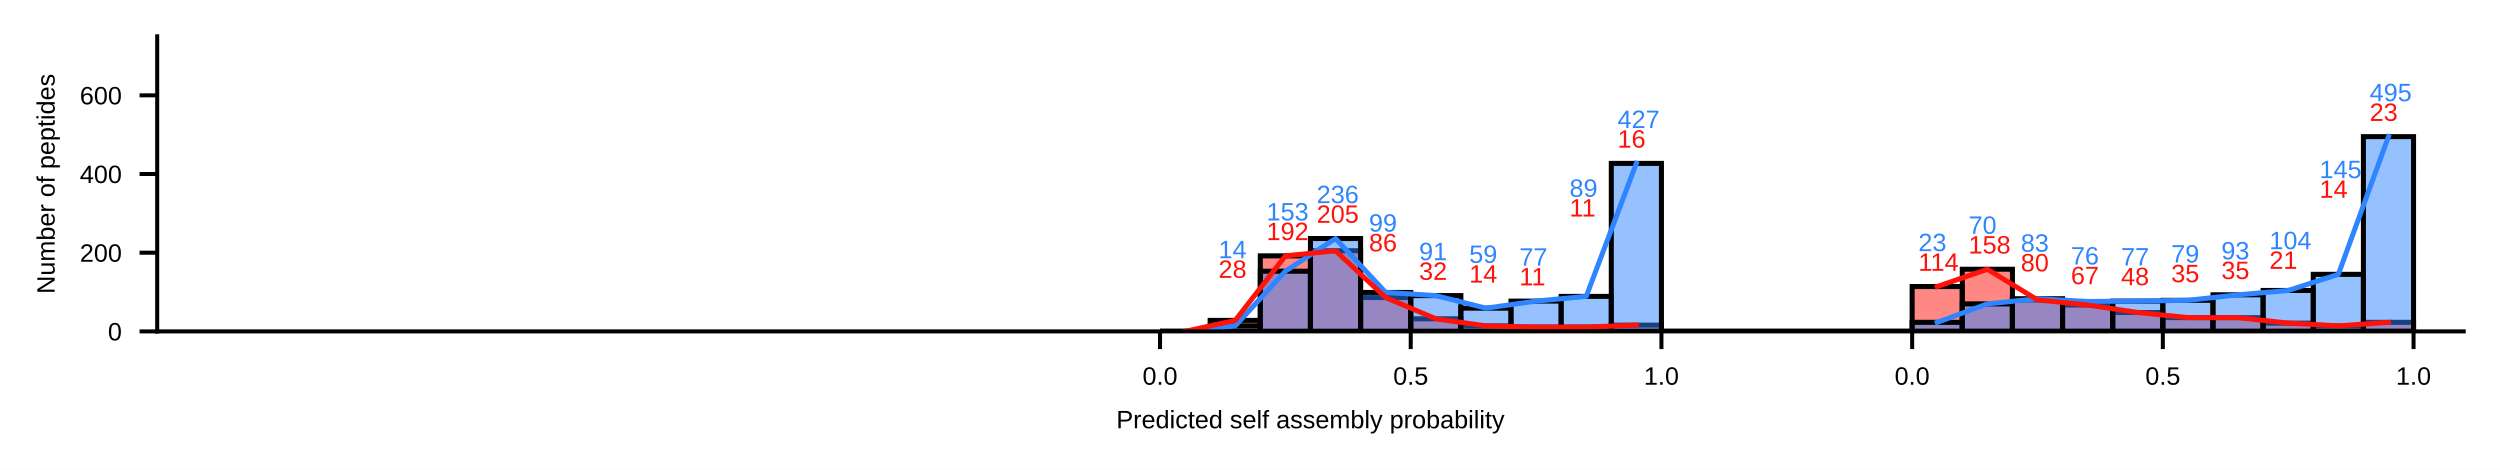
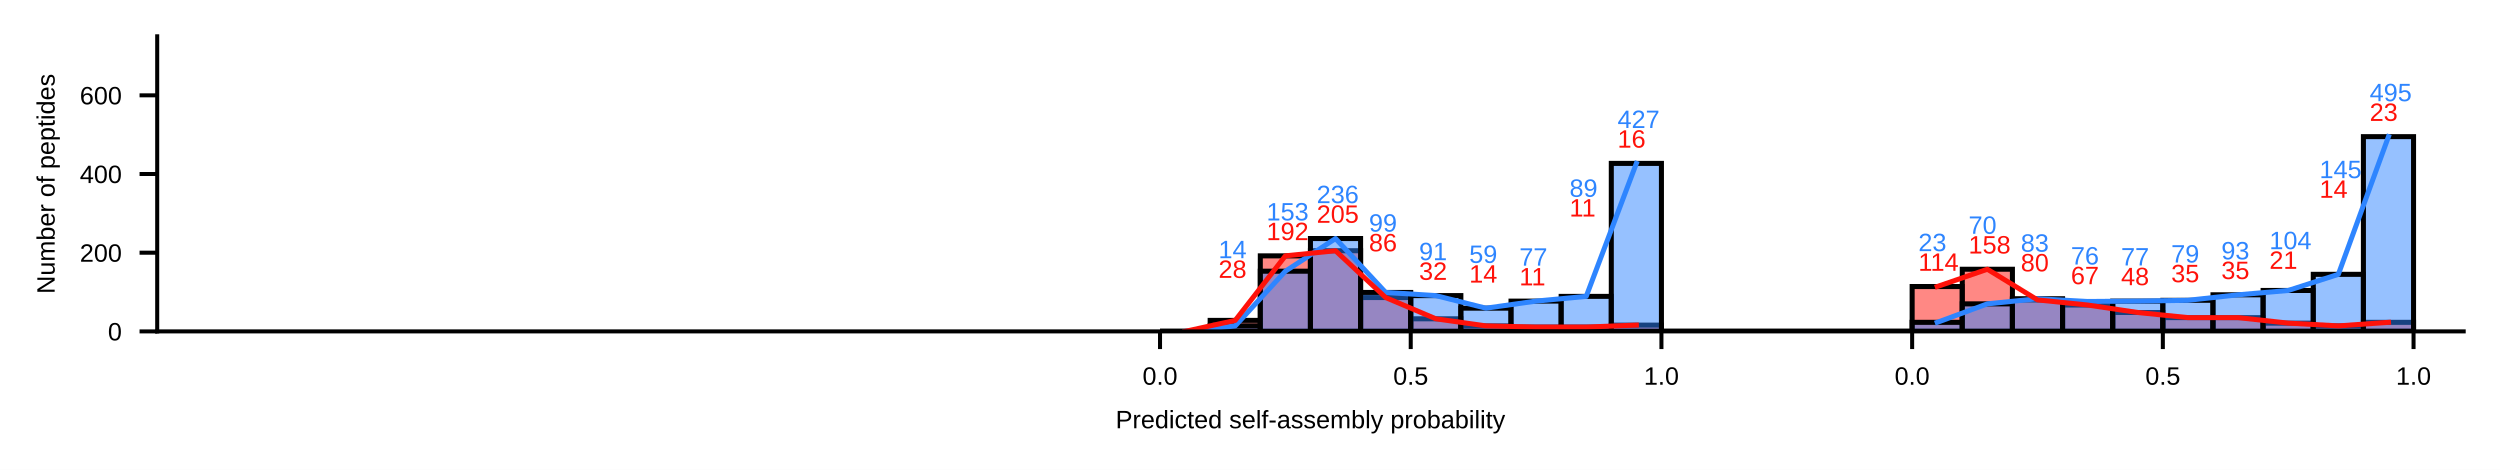
<svg xmlns="http://www.w3.org/2000/svg" xmlns:xlink="http://www.w3.org/1999/xlink" width="495.789pt" height="93.185pt" viewBox="0 0 495.789 93.185" version="1.1">
  <defs>
    <style type="text/css">*{stroke-linejoin: round; stroke-linecap: butt}</style>
  </defs>
  <g id="figure_1">
    <g id="patch_1">
      <path d="M 0 93.185  L 495.789 93.185  L 495.789 0  L 0 0  z " style="fill: #ffffff" />
    </g>
    <g id="axes_1">
      <g id="patch_2">
        <path d="M 31.175 65.72  L 488.589 65.72  L 488.589 7.2  L 31.175 7.2  z " style="fill: #ffffff" />
      </g>
      <g id="patch_3">
-         <path d="M 230.051 65.72  L 239.994 65.72  L 239.994 65.72  L 230.051 65.72  z " clip-path="url(#pba45fa6ad8)" style="fill: #ff120a; fill-opacity: 0.5; stroke: #000000; stroke-linejoin: miter" />
+         <path d="M 230.051 65.72  L 239.994 65.72  L 239.994 65.72  L 230.051 65.72  z " clip-path="url(#p5d67a0d4bc)" style="fill: #ff120a; fill-opacity: 0.5; stroke: #000000; stroke-linejoin: miter" />
      </g>
      <g id="patch_4">
-         <path d="M 239.994 65.72  L 249.938 65.72  L 249.938 65.72  L 239.994 65.72  z " clip-path="url(#pba45fa6ad8)" style="fill: #ff120a; fill-opacity: 0.5; stroke: #000000; stroke-linejoin: miter" />
+         <path d="M 239.994 65.72  L 249.938 65.72  L 249.938 65.72  L 239.994 65.72  z " clip-path="url(#p5d67a0d4bc)" style="fill: #ff120a; fill-opacity: 0.5; stroke: #000000; stroke-linejoin: miter" />
      </g>
      <g id="patch_5">
-         <path d="M 249.938 65.72  L 259.882 65.72  L 259.882 65.72  L 249.938 65.72  z " clip-path="url(#pba45fa6ad8)" style="fill: #ff120a; fill-opacity: 0.5; stroke: #000000; stroke-linejoin: miter" />
+         <path d="M 249.938 65.72  L 259.882 65.72  L 259.882 65.72  L 249.938 65.72  z " clip-path="url(#p5d67a0d4bc)" style="fill: #ff120a; fill-opacity: 0.5; stroke: #000000; stroke-linejoin: miter" />
      </g>
      <g id="patch_6">
-         <path d="M 259.882 65.72  L 269.826 65.72  L 269.826 65.72  L 259.882 65.72  z " clip-path="url(#pba45fa6ad8)" style="fill: #ff120a; fill-opacity: 0.5; stroke: #000000; stroke-linejoin: miter" />
+         <path d="M 259.882 65.72  L 269.826 65.72  L 269.826 65.72  L 259.882 65.72  z " clip-path="url(#p5d67a0d4bc)" style="fill: #ff120a; fill-opacity: 0.5; stroke: #000000; stroke-linejoin: miter" />
      </g>
      <g id="patch_7">
-         <path d="M 269.826 65.72  L 279.77 65.72  L 279.77 65.72  L 269.826 65.72  z " clip-path="url(#pba45fa6ad8)" style="fill: #ff120a; fill-opacity: 0.5; stroke: #000000; stroke-linejoin: miter" />
+         <path d="M 269.826 65.72  L 279.77 65.72  L 279.77 65.72  L 269.826 65.72  z " clip-path="url(#p5d67a0d4bc)" style="fill: #ff120a; fill-opacity: 0.5; stroke: #000000; stroke-linejoin: miter" />
      </g>
      <g id="patch_8">
-         <path d="M 279.77 65.72  L 289.713 65.72  L 289.713 65.72  L 279.77 65.72  z " clip-path="url(#pba45fa6ad8)" style="fill: #ff120a; fill-opacity: 0.5; stroke: #000000; stroke-linejoin: miter" />
+         <path d="M 279.77 65.72  L 289.713 65.72  L 289.713 65.72  L 279.77 65.72  z " clip-path="url(#p5d67a0d4bc)" style="fill: #ff120a; fill-opacity: 0.5; stroke: #000000; stroke-linejoin: miter" />
      </g>
      <g id="patch_9">
-         <path d="M 289.713 65.72  L 299.657 65.72  L 299.657 65.72  L 289.713 65.72  z " clip-path="url(#pba45fa6ad8)" style="fill: #ff120a; fill-opacity: 0.5; stroke: #000000; stroke-linejoin: miter" />
+         <path d="M 289.713 65.72  L 299.657 65.72  L 299.657 65.72  L 289.713 65.72  z " clip-path="url(#p5d67a0d4bc)" style="fill: #ff120a; fill-opacity: 0.5; stroke: #000000; stroke-linejoin: miter" />
      </g>
      <g id="patch_10">
-         <path d="M 299.657 65.72  L 309.601 65.72  L 309.601 65.72  L 299.657 65.72  z " clip-path="url(#pba45fa6ad8)" style="fill: #ff120a; fill-opacity: 0.5; stroke: #000000; stroke-linejoin: miter" />
+         <path d="M 299.657 65.72  L 309.601 65.72  L 309.601 65.72  L 299.657 65.72  z " clip-path="url(#p5d67a0d4bc)" style="fill: #ff120a; fill-opacity: 0.5; stroke: #000000; stroke-linejoin: miter" />
      </g>
      <g id="patch_11">
-         <path d="M 309.601 65.72  L 319.545 65.72  L 319.545 65.72  L 309.601 65.72  z " clip-path="url(#pba45fa6ad8)" style="fill: #ff120a; fill-opacity: 0.5; stroke: #000000; stroke-linejoin: miter" />
+         <path d="M 309.601 65.72  L 319.545 65.72  L 319.545 65.72  L 309.601 65.72  z " clip-path="url(#p5d67a0d4bc)" style="fill: #ff120a; fill-opacity: 0.5; stroke: #000000; stroke-linejoin: miter" />
      </g>
      <g id="patch_12">
-         <path d="M 319.545 65.72  L 329.488 65.72  L 329.488 65.72  L 319.545 65.72  z " clip-path="url(#pba45fa6ad8)" style="fill: #ff120a; fill-opacity: 0.5; stroke: #000000; stroke-linejoin: miter" />
+         <path d="M 319.545 65.72  L 329.488 65.72  L 329.488 65.72  L 319.545 65.72  z " clip-path="url(#p5d67a0d4bc)" style="fill: #ff120a; fill-opacity: 0.5; stroke: #000000; stroke-linejoin: miter" />
      </g>
      <g id="patch_13">
-         <path d="M 329.488 65.72  L 379.207 65.72  L 379.207 65.72  L 329.488 65.72  z " clip-path="url(#pba45fa6ad8)" style="fill: #ff120a; fill-opacity: 0.5; stroke: #000000; stroke-linejoin: miter" />
+         <path d="M 329.488 65.72  L 379.207 65.72  L 379.207 65.72  L 329.488 65.72  z " clip-path="url(#p5d67a0d4bc)" style="fill: #ff120a; fill-opacity: 0.5; stroke: #000000; stroke-linejoin: miter" />
      </g>
      <g id="patch_14">
-         <path d="M 379.207 65.72  L 389.151 65.72  L 389.151 56.825  L 379.207 56.825  z " clip-path="url(#pba45fa6ad8)" style="fill: #ff120a; fill-opacity: 0.5; stroke: #000000; stroke-linejoin: miter" />
+         <path d="M 379.207 65.72  L 389.151 65.72  L 389.151 56.825  L 379.207 56.825  z " clip-path="url(#p5d67a0d4bc)" style="fill: #ff120a; fill-opacity: 0.5; stroke: #000000; stroke-linejoin: miter" />
      </g>
      <g id="patch_15">
-         <path d="M 389.151 65.72  L 399.095 65.72  L 399.095 53.392  L 389.151 53.392  z " clip-path="url(#pba45fa6ad8)" style="fill: #ff120a; fill-opacity: 0.5; stroke: #000000; stroke-linejoin: miter" />
+         <path d="M 389.151 65.72  L 399.095 65.72  L 399.095 53.392  L 389.151 53.392  z " clip-path="url(#p5d67a0d4bc)" style="fill: #ff120a; fill-opacity: 0.5; stroke: #000000; stroke-linejoin: miter" />
      </g>
      <g id="patch_16">
-         <path d="M 399.095 65.72  L 409.039 65.72  L 409.039 59.478  L 399.095 59.478  z " clip-path="url(#pba45fa6ad8)" style="fill: #ff120a; fill-opacity: 0.5; stroke: #000000; stroke-linejoin: miter" />
+         <path d="M 399.095 65.72  L 409.039 65.72  L 409.039 59.478  L 399.095 59.478  z " clip-path="url(#p5d67a0d4bc)" style="fill: #ff120a; fill-opacity: 0.5; stroke: #000000; stroke-linejoin: miter" />
      </g>
      <g id="patch_17">
-         <path d="M 409.039 65.72  L 418.983 65.72  L 418.983 60.492  L 409.039 60.492  z " clip-path="url(#pba45fa6ad8)" style="fill: #ff120a; fill-opacity: 0.5; stroke: #000000; stroke-linejoin: miter" />
+         <path d="M 409.039 65.72  L 418.983 65.72  L 418.983 60.492  L 409.039 60.492  z " clip-path="url(#p5d67a0d4bc)" style="fill: #ff120a; fill-opacity: 0.5; stroke: #000000; stroke-linejoin: miter" />
      </g>
      <g id="patch_18">
-         <path d="M 418.983 65.72  L 428.926 65.72  L 428.926 61.975  L 418.983 61.975  z " clip-path="url(#pba45fa6ad8)" style="fill: #ff120a; fill-opacity: 0.5; stroke: #000000; stroke-linejoin: miter" />
+         <path d="M 418.983 65.72  L 428.926 65.72  L 428.926 61.975  L 418.983 61.975  z " clip-path="url(#p5d67a0d4bc)" style="fill: #ff120a; fill-opacity: 0.5; stroke: #000000; stroke-linejoin: miter" />
      </g>
      <g id="patch_19">
-         <path d="M 428.926 65.72  L 438.87 65.72  L 438.87 62.989  L 428.926 62.989  z " clip-path="url(#pba45fa6ad8)" style="fill: #ff120a; fill-opacity: 0.5; stroke: #000000; stroke-linejoin: miter" />
+         <path d="M 428.926 65.72  L 438.87 65.72  L 438.87 62.989  L 428.926 62.989  z " clip-path="url(#p5d67a0d4bc)" style="fill: #ff120a; fill-opacity: 0.5; stroke: #000000; stroke-linejoin: miter" />
      </g>
      <g id="patch_20">
-         <path d="M 438.87 65.72  L 448.814 65.72  L 448.814 62.989  L 438.87 62.989  z " clip-path="url(#pba45fa6ad8)" style="fill: #ff120a; fill-opacity: 0.5; stroke: #000000; stroke-linejoin: miter" />
+         <path d="M 438.87 65.72  L 448.814 65.72  L 448.814 62.989  L 438.87 62.989  z " clip-path="url(#p5d67a0d4bc)" style="fill: #ff120a; fill-opacity: 0.5; stroke: #000000; stroke-linejoin: miter" />
      </g>
      <g id="patch_21">
-         <path d="M 448.814 65.72  L 458.758 65.72  L 458.758 64.081  L 448.814 64.081  z " clip-path="url(#pba45fa6ad8)" style="fill: #ff120a; fill-opacity: 0.5; stroke: #000000; stroke-linejoin: miter" />
+         <path d="M 448.814 65.72  L 458.758 65.72  L 458.758 64.081  L 448.814 64.081  z " clip-path="url(#p5d67a0d4bc)" style="fill: #ff120a; fill-opacity: 0.5; stroke: #000000; stroke-linejoin: miter" />
      </g>
      <g id="patch_22">
-         <path d="M 458.758 65.72  L 468.701 65.72  L 468.701 64.628  L 458.758 64.628  z " clip-path="url(#pba45fa6ad8)" style="fill: #ff120a; fill-opacity: 0.5; stroke: #000000; stroke-linejoin: miter" />
+         <path d="M 458.758 65.72  L 468.701 65.72  L 468.701 64.628  L 458.758 64.628  z " clip-path="url(#p5d67a0d4bc)" style="fill: #ff120a; fill-opacity: 0.5; stroke: #000000; stroke-linejoin: miter" />
      </g>
      <g id="patch_23">
-         <path d="M 468.701 65.72  L 478.645 65.72  L 478.645 63.925  L 468.701 63.925  z " clip-path="url(#pba45fa6ad8)" style="fill: #ff120a; fill-opacity: 0.5; stroke: #000000; stroke-linejoin: miter" />
+         <path d="M 468.701 65.72  L 478.645 65.72  L 478.645 63.925  L 468.701 63.925  z " clip-path="url(#p5d67a0d4bc)" style="fill: #ff120a; fill-opacity: 0.5; stroke: #000000; stroke-linejoin: miter" />
      </g>
      <g id="patch_24">
-         <path d="M 230.051 65.72  L 239.994 65.72  L 239.994 65.72  L 230.051 65.72  z " clip-path="url(#pba45fa6ad8)" style="fill: #ff120a; fill-opacity: 0.5; stroke: #000000; stroke-linejoin: miter" />
+         <path d="M 230.051 65.72  L 239.994 65.72  L 239.994 65.72  L 230.051 65.72  z " clip-path="url(#p5d67a0d4bc)" style="fill: #ff120a; fill-opacity: 0.5; stroke: #000000; stroke-linejoin: miter" />
      </g>
      <g id="patch_25">
-         <path d="M 239.994 65.72  L 249.938 65.72  L 249.938 63.535  L 239.994 63.535  z " clip-path="url(#pba45fa6ad8)" style="fill: #ff120a; fill-opacity: 0.5; stroke: #000000; stroke-linejoin: miter" />
+         <path d="M 239.994 65.72  L 249.938 65.72  L 249.938 63.535  L 239.994 63.535  z " clip-path="url(#p5d67a0d4bc)" style="fill: #ff120a; fill-opacity: 0.5; stroke: #000000; stroke-linejoin: miter" />
      </g>
      <g id="patch_26">
-         <path d="M 249.938 65.72  L 259.882 65.72  L 259.882 50.739  L 249.938 50.739  z " clip-path="url(#pba45fa6ad8)" style="fill: #ff120a; fill-opacity: 0.5; stroke: #000000; stroke-linejoin: miter" />
+         <path d="M 249.938 65.72  L 259.882 65.72  L 259.882 50.739  L 249.938 50.739  z " clip-path="url(#p5d67a0d4bc)" style="fill: #ff120a; fill-opacity: 0.5; stroke: #000000; stroke-linejoin: miter" />
      </g>
      <g id="patch_27">
-         <path d="M 259.882 65.72  L 269.826 65.72  L 269.826 49.725  L 259.882 49.725  z " clip-path="url(#pba45fa6ad8)" style="fill: #ff120a; fill-opacity: 0.5; stroke: #000000; stroke-linejoin: miter" />
+         <path d="M 259.882 65.72  L 269.826 65.72  L 269.826 49.725  L 259.882 49.725  z " clip-path="url(#p5d67a0d4bc)" style="fill: #ff120a; fill-opacity: 0.5; stroke: #000000; stroke-linejoin: miter" />
      </g>
      <g id="patch_28">
-         <path d="M 269.826 65.72  L 279.77 65.72  L 279.77 59.01  L 269.826 59.01  z " clip-path="url(#pba45fa6ad8)" style="fill: #ff120a; fill-opacity: 0.5; stroke: #000000; stroke-linejoin: miter" />
+         <path d="M 269.826 65.72  L 279.77 65.72  L 279.77 59.01  L 269.826 59.01  z " clip-path="url(#p5d67a0d4bc)" style="fill: #ff120a; fill-opacity: 0.5; stroke: #000000; stroke-linejoin: miter" />
      </g>
      <g id="patch_29">
-         <path d="M 279.77 65.72  L 289.713 65.72  L 289.713 63.223  L 279.77 63.223  z " clip-path="url(#pba45fa6ad8)" style="fill: #ff120a; fill-opacity: 0.5; stroke: #000000; stroke-linejoin: miter" />
+         <path d="M 279.77 65.72  L 289.713 65.72  L 289.713 63.223  L 279.77 63.223  z " clip-path="url(#p5d67a0d4bc)" style="fill: #ff120a; fill-opacity: 0.5; stroke: #000000; stroke-linejoin: miter" />
      </g>
      <g id="patch_30">
-         <path d="M 289.713 65.72  L 299.657 65.72  L 299.657 64.628  L 289.713 64.628  z " clip-path="url(#pba45fa6ad8)" style="fill: #ff120a; fill-opacity: 0.5; stroke: #000000; stroke-linejoin: miter" />
+         <path d="M 289.713 65.72  L 299.657 65.72  L 299.657 64.628  L 289.713 64.628  z " clip-path="url(#p5d67a0d4bc)" style="fill: #ff120a; fill-opacity: 0.5; stroke: #000000; stroke-linejoin: miter" />
      </g>
      <g id="patch_31">
-         <path d="M 299.657 65.72  L 309.601 65.72  L 309.601 64.862  L 299.657 64.862  z " clip-path="url(#pba45fa6ad8)" style="fill: #ff120a; fill-opacity: 0.5; stroke: #000000; stroke-linejoin: miter" />
+         <path d="M 299.657 65.72  L 309.601 65.72  L 309.601 64.862  L 299.657 64.862  z " clip-path="url(#p5d67a0d4bc)" style="fill: #ff120a; fill-opacity: 0.5; stroke: #000000; stroke-linejoin: miter" />
      </g>
      <g id="patch_32">
-         <path d="M 309.601 65.72  L 319.545 65.72  L 319.545 64.862  L 309.601 64.862  z " clip-path="url(#pba45fa6ad8)" style="fill: #ff120a; fill-opacity: 0.5; stroke: #000000; stroke-linejoin: miter" />
+         <path d="M 309.601 65.72  L 319.545 65.72  L 319.545 64.862  L 309.601 64.862  z " clip-path="url(#p5d67a0d4bc)" style="fill: #ff120a; fill-opacity: 0.5; stroke: #000000; stroke-linejoin: miter" />
      </g>
      <g id="patch_33">
-         <path d="M 319.545 65.72  L 329.488 65.72  L 329.488 64.472  L 319.545 64.472  z " clip-path="url(#pba45fa6ad8)" style="fill: #ff120a; fill-opacity: 0.5; stroke: #000000; stroke-linejoin: miter" />
+         <path d="M 319.545 65.72  L 329.488 65.72  L 329.488 64.472  L 319.545 64.472  z " clip-path="url(#p5d67a0d4bc)" style="fill: #ff120a; fill-opacity: 0.5; stroke: #000000; stroke-linejoin: miter" />
      </g>
      <g id="patch_34">
-         <path d="M 329.488 65.72  L 379.207 65.72  L 379.207 65.72  L 329.488 65.72  z " clip-path="url(#pba45fa6ad8)" style="fill: #ff120a; fill-opacity: 0.5; stroke: #000000; stroke-linejoin: miter" />
+         <path d="M 329.488 65.72  L 379.207 65.72  L 379.207 65.72  L 329.488 65.72  z " clip-path="url(#p5d67a0d4bc)" style="fill: #ff120a; fill-opacity: 0.5; stroke: #000000; stroke-linejoin: miter" />
      </g>
      <g id="patch_35">
-         <path d="M 379.207 65.72  L 389.151 65.72  L 389.151 65.72  L 379.207 65.72  z " clip-path="url(#pba45fa6ad8)" style="fill: #ff120a; fill-opacity: 0.5; stroke: #000000; stroke-linejoin: miter" />
+         <path d="M 379.207 65.72  L 389.151 65.72  L 389.151 65.72  L 379.207 65.72  z " clip-path="url(#p5d67a0d4bc)" style="fill: #ff120a; fill-opacity: 0.5; stroke: #000000; stroke-linejoin: miter" />
      </g>
      <g id="patch_36">
-         <path d="M 389.151 65.72  L 399.095 65.72  L 399.095 65.72  L 389.151 65.72  z " clip-path="url(#pba45fa6ad8)" style="fill: #ff120a; fill-opacity: 0.5; stroke: #000000; stroke-linejoin: miter" />
+         <path d="M 389.151 65.72  L 399.095 65.72  L 399.095 65.72  L 389.151 65.72  z " clip-path="url(#p5d67a0d4bc)" style="fill: #ff120a; fill-opacity: 0.5; stroke: #000000; stroke-linejoin: miter" />
      </g>
      <g id="patch_37">
-         <path d="M 399.095 65.72  L 409.039 65.72  L 409.039 65.72  L 399.095 65.72  z " clip-path="url(#pba45fa6ad8)" style="fill: #ff120a; fill-opacity: 0.5; stroke: #000000; stroke-linejoin: miter" />
+         <path d="M 399.095 65.72  L 409.039 65.72  L 409.039 65.72  L 399.095 65.72  z " clip-path="url(#p5d67a0d4bc)" style="fill: #ff120a; fill-opacity: 0.5; stroke: #000000; stroke-linejoin: miter" />
      </g>
      <g id="patch_38">
-         <path d="M 409.039 65.72  L 418.983 65.72  L 418.983 65.72  L 409.039 65.72  z " clip-path="url(#pba45fa6ad8)" style="fill: #ff120a; fill-opacity: 0.5; stroke: #000000; stroke-linejoin: miter" />
+         <path d="M 409.039 65.72  L 418.983 65.72  L 418.983 65.72  L 409.039 65.72  z " clip-path="url(#p5d67a0d4bc)" style="fill: #ff120a; fill-opacity: 0.5; stroke: #000000; stroke-linejoin: miter" />
      </g>
      <g id="patch_39">
-         <path d="M 418.983 65.72  L 428.926 65.72  L 428.926 65.72  L 418.983 65.72  z " clip-path="url(#pba45fa6ad8)" style="fill: #ff120a; fill-opacity: 0.5; stroke: #000000; stroke-linejoin: miter" />
+         <path d="M 418.983 65.72  L 428.926 65.72  L 428.926 65.72  L 418.983 65.72  z " clip-path="url(#p5d67a0d4bc)" style="fill: #ff120a; fill-opacity: 0.5; stroke: #000000; stroke-linejoin: miter" />
      </g>
      <g id="patch_40">
-         <path d="M 428.926 65.72  L 438.87 65.72  L 438.87 65.72  L 428.926 65.72  z " clip-path="url(#pba45fa6ad8)" style="fill: #ff120a; fill-opacity: 0.5; stroke: #000000; stroke-linejoin: miter" />
+         <path d="M 428.926 65.72  L 438.87 65.72  L 438.87 65.72  L 428.926 65.72  z " clip-path="url(#p5d67a0d4bc)" style="fill: #ff120a; fill-opacity: 0.5; stroke: #000000; stroke-linejoin: miter" />
      </g>
      <g id="patch_41">
-         <path d="M 438.87 65.72  L 448.814 65.72  L 448.814 65.72  L 438.87 65.72  z " clip-path="url(#pba45fa6ad8)" style="fill: #ff120a; fill-opacity: 0.5; stroke: #000000; stroke-linejoin: miter" />
+         <path d="M 438.87 65.72  L 448.814 65.72  L 448.814 65.72  L 438.87 65.72  z " clip-path="url(#p5d67a0d4bc)" style="fill: #ff120a; fill-opacity: 0.5; stroke: #000000; stroke-linejoin: miter" />
      </g>
      <g id="patch_42">
-         <path d="M 448.814 65.72  L 458.758 65.72  L 458.758 65.72  L 448.814 65.72  z " clip-path="url(#pba45fa6ad8)" style="fill: #ff120a; fill-opacity: 0.5; stroke: #000000; stroke-linejoin: miter" />
+         <path d="M 448.814 65.72  L 458.758 65.72  L 458.758 65.72  L 448.814 65.72  z " clip-path="url(#p5d67a0d4bc)" style="fill: #ff120a; fill-opacity: 0.5; stroke: #000000; stroke-linejoin: miter" />
      </g>
      <g id="patch_43">
-         <path d="M 458.758 65.72  L 468.701 65.72  L 468.701 65.72  L 458.758 65.72  z " clip-path="url(#pba45fa6ad8)" style="fill: #ff120a; fill-opacity: 0.5; stroke: #000000; stroke-linejoin: miter" />
+         <path d="M 458.758 65.72  L 468.701 65.72  L 468.701 65.72  L 458.758 65.72  z " clip-path="url(#p5d67a0d4bc)" style="fill: #ff120a; fill-opacity: 0.5; stroke: #000000; stroke-linejoin: miter" />
      </g>
      <g id="patch_44">
-         <path d="M 468.701 65.72  L 478.645 65.72  L 478.645 65.72  L 468.701 65.72  z " clip-path="url(#pba45fa6ad8)" style="fill: #ff120a; fill-opacity: 0.5; stroke: #000000; stroke-linejoin: miter" />
+         <path d="M 468.701 65.72  L 478.645 65.72  L 478.645 65.72  L 468.701 65.72  z " clip-path="url(#p5d67a0d4bc)" style="fill: #ff120a; fill-opacity: 0.5; stroke: #000000; stroke-linejoin: miter" />
      </g>
      <g id="patch_45">
-         <path d="M 230.051 65.72  L 239.994 65.72  L 239.994 65.72  L 230.051 65.72  z " clip-path="url(#pba45fa6ad8)" style="fill: #2e85ff; fill-opacity: 0.5; stroke: #000000; stroke-linejoin: miter" />
+         <path d="M 230.051 65.72  L 239.994 65.72  L 239.994 65.72  L 230.051 65.72  z " clip-path="url(#p5d67a0d4bc)" style="fill: #2e85ff; fill-opacity: 0.5; stroke: #000000; stroke-linejoin: miter" />
      </g>
      <g id="patch_46">
-         <path d="M 239.994 65.72  L 249.938 65.72  L 249.938 65.72  L 239.994 65.72  z " clip-path="url(#pba45fa6ad8)" style="fill: #2e85ff; fill-opacity: 0.5; stroke: #000000; stroke-linejoin: miter" />
+         <path d="M 239.994 65.72  L 249.938 65.72  L 249.938 65.72  L 239.994 65.72  z " clip-path="url(#p5d67a0d4bc)" style="fill: #2e85ff; fill-opacity: 0.5; stroke: #000000; stroke-linejoin: miter" />
      </g>
      <g id="patch_47">
-         <path d="M 249.938 65.72  L 259.882 65.72  L 259.882 65.72  L 249.938 65.72  z " clip-path="url(#pba45fa6ad8)" style="fill: #2e85ff; fill-opacity: 0.5; stroke: #000000; stroke-linejoin: miter" />
+         <path d="M 249.938 65.72  L 259.882 65.72  L 259.882 65.72  L 249.938 65.72  z " clip-path="url(#p5d67a0d4bc)" style="fill: #2e85ff; fill-opacity: 0.5; stroke: #000000; stroke-linejoin: miter" />
      </g>
      <g id="patch_48">
-         <path d="M 259.882 65.72  L 269.826 65.72  L 269.826 65.72  L 259.882 65.72  z " clip-path="url(#pba45fa6ad8)" style="fill: #2e85ff; fill-opacity: 0.5; stroke: #000000; stroke-linejoin: miter" />
+         <path d="M 259.882 65.72  L 269.826 65.72  L 269.826 65.72  L 259.882 65.72  z " clip-path="url(#p5d67a0d4bc)" style="fill: #2e85ff; fill-opacity: 0.5; stroke: #000000; stroke-linejoin: miter" />
      </g>
      <g id="patch_49">
-         <path d="M 269.826 65.72  L 279.77 65.72  L 279.77 65.72  L 269.826 65.72  z " clip-path="url(#pba45fa6ad8)" style="fill: #2e85ff; fill-opacity: 0.5; stroke: #000000; stroke-linejoin: miter" />
+         <path d="M 269.826 65.72  L 279.77 65.72  L 279.77 65.72  L 269.826 65.72  z " clip-path="url(#p5d67a0d4bc)" style="fill: #2e85ff; fill-opacity: 0.5; stroke: #000000; stroke-linejoin: miter" />
      </g>
      <g id="patch_50">
-         <path d="M 279.77 65.72  L 289.713 65.72  L 289.713 65.72  L 279.77 65.72  z " clip-path="url(#pba45fa6ad8)" style="fill: #2e85ff; fill-opacity: 0.5; stroke: #000000; stroke-linejoin: miter" />
+         <path d="M 279.77 65.72  L 289.713 65.72  L 289.713 65.72  L 279.77 65.72  z " clip-path="url(#p5d67a0d4bc)" style="fill: #2e85ff; fill-opacity: 0.5; stroke: #000000; stroke-linejoin: miter" />
      </g>
      <g id="patch_51">
-         <path d="M 289.713 65.72  L 299.657 65.72  L 299.657 65.72  L 289.713 65.72  z " clip-path="url(#pba45fa6ad8)" style="fill: #2e85ff; fill-opacity: 0.5; stroke: #000000; stroke-linejoin: miter" />
+         <path d="M 289.713 65.72  L 299.657 65.72  L 299.657 65.72  L 289.713 65.72  z " clip-path="url(#p5d67a0d4bc)" style="fill: #2e85ff; fill-opacity: 0.5; stroke: #000000; stroke-linejoin: miter" />
      </g>
      <g id="patch_52">
-         <path d="M 299.657 65.72  L 309.601 65.72  L 309.601 65.72  L 299.657 65.72  z " clip-path="url(#pba45fa6ad8)" style="fill: #2e85ff; fill-opacity: 0.5; stroke: #000000; stroke-linejoin: miter" />
+         <path d="M 299.657 65.72  L 309.601 65.72  L 309.601 65.72  L 299.657 65.72  z " clip-path="url(#p5d67a0d4bc)" style="fill: #2e85ff; fill-opacity: 0.5; stroke: #000000; stroke-linejoin: miter" />
      </g>
      <g id="patch_53">
-         <path d="M 309.601 65.72  L 319.545 65.72  L 319.545 65.72  L 309.601 65.72  z " clip-path="url(#pba45fa6ad8)" style="fill: #2e85ff; fill-opacity: 0.5; stroke: #000000; stroke-linejoin: miter" />
+         <path d="M 309.601 65.72  L 319.545 65.72  L 319.545 65.72  L 309.601 65.72  z " clip-path="url(#p5d67a0d4bc)" style="fill: #2e85ff; fill-opacity: 0.5; stroke: #000000; stroke-linejoin: miter" />
      </g>
      <g id="patch_54">
-         <path d="M 319.545 65.72  L 329.488 65.72  L 329.488 65.72  L 319.545 65.72  z " clip-path="url(#pba45fa6ad8)" style="fill: #2e85ff; fill-opacity: 0.5; stroke: #000000; stroke-linejoin: miter" />
+         <path d="M 319.545 65.72  L 329.488 65.72  L 329.488 65.72  L 319.545 65.72  z " clip-path="url(#p5d67a0d4bc)" style="fill: #2e85ff; fill-opacity: 0.5; stroke: #000000; stroke-linejoin: miter" />
      </g>
      <g id="patch_55">
-         <path d="M 329.488 65.72  L 379.207 65.72  L 379.207 65.72  L 329.488 65.72  z " clip-path="url(#pba45fa6ad8)" style="fill: #2e85ff; fill-opacity: 0.5; stroke: #000000; stroke-linejoin: miter" />
+         <path d="M 329.488 65.72  L 379.207 65.72  L 379.207 65.72  L 329.488 65.72  z " clip-path="url(#p5d67a0d4bc)" style="fill: #2e85ff; fill-opacity: 0.5; stroke: #000000; stroke-linejoin: miter" />
      </g>
      <g id="patch_56">
-         <path d="M 379.207 65.72  L 389.151 65.72  L 389.151 63.925  L 379.207 63.925  z " clip-path="url(#pba45fa6ad8)" style="fill: #2e85ff; fill-opacity: 0.5; stroke: #000000; stroke-linejoin: miter" />
+         <path d="M 379.207 65.72  L 389.151 65.72  L 389.151 63.925  L 379.207 63.925  z " clip-path="url(#p5d67a0d4bc)" style="fill: #2e85ff; fill-opacity: 0.5; stroke: #000000; stroke-linejoin: miter" />
      </g>
      <g id="patch_57">
-         <path d="M 389.151 65.72  L 399.095 65.72  L 399.095 60.258  L 389.151 60.258  z " clip-path="url(#pba45fa6ad8)" style="fill: #2e85ff; fill-opacity: 0.5; stroke: #000000; stroke-linejoin: miter" />
+         <path d="M 389.151 65.72  L 399.095 65.72  L 399.095 60.258  L 389.151 60.258  z " clip-path="url(#p5d67a0d4bc)" style="fill: #2e85ff; fill-opacity: 0.5; stroke: #000000; stroke-linejoin: miter" />
      </g>
      <g id="patch_58">
-         <path d="M 399.095 65.72  L 409.039 65.72  L 409.039 59.244  L 399.095 59.244  z " clip-path="url(#pba45fa6ad8)" style="fill: #2e85ff; fill-opacity: 0.5; stroke: #000000; stroke-linejoin: miter" />
+         <path d="M 399.095 65.72  L 409.039 65.72  L 409.039 59.244  L 399.095 59.244  z " clip-path="url(#p5d67a0d4bc)" style="fill: #2e85ff; fill-opacity: 0.5; stroke: #000000; stroke-linejoin: miter" />
      </g>
      <g id="patch_59">
-         <path d="M 409.039 65.72  L 418.983 65.72  L 418.983 59.79  L 409.039 59.79  z " clip-path="url(#pba45fa6ad8)" style="fill: #2e85ff; fill-opacity: 0.5; stroke: #000000; stroke-linejoin: miter" />
+         <path d="M 409.039 65.72  L 418.983 65.72  L 418.983 59.79  L 409.039 59.79  z " clip-path="url(#p5d67a0d4bc)" style="fill: #2e85ff; fill-opacity: 0.5; stroke: #000000; stroke-linejoin: miter" />
      </g>
      <g id="patch_60">
-         <path d="M 418.983 65.72  L 428.926 65.72  L 428.926 59.712  L 418.983 59.712  z " clip-path="url(#pba45fa6ad8)" style="fill: #2e85ff; fill-opacity: 0.5; stroke: #000000; stroke-linejoin: miter" />
+         <path d="M 418.983 65.72  L 428.926 65.72  L 428.926 59.712  L 418.983 59.712  z " clip-path="url(#p5d67a0d4bc)" style="fill: #2e85ff; fill-opacity: 0.5; stroke: #000000; stroke-linejoin: miter" />
      </g>
      <g id="patch_61">
-         <path d="M 428.926 65.72  L 438.87 65.72  L 438.87 59.556  L 428.926 59.556  z " clip-path="url(#pba45fa6ad8)" style="fill: #2e85ff; fill-opacity: 0.5; stroke: #000000; stroke-linejoin: miter" />
+         <path d="M 428.926 65.72  L 438.87 65.72  L 438.87 59.556  L 428.926 59.556  z " clip-path="url(#p5d67a0d4bc)" style="fill: #2e85ff; fill-opacity: 0.5; stroke: #000000; stroke-linejoin: miter" />
      </g>
      <g id="patch_62">
-         <path d="M 438.87 65.72  L 448.814 65.72  L 448.814 58.464  L 438.87 58.464  z " clip-path="url(#pba45fa6ad8)" style="fill: #2e85ff; fill-opacity: 0.5; stroke: #000000; stroke-linejoin: miter" />
+         <path d="M 438.87 65.72  L 448.814 65.72  L 448.814 58.464  L 438.87 58.464  z " clip-path="url(#p5d67a0d4bc)" style="fill: #2e85ff; fill-opacity: 0.5; stroke: #000000; stroke-linejoin: miter" />
      </g>
      <g id="patch_63">
-         <path d="M 448.814 65.72  L 458.758 65.72  L 458.758 57.605  L 448.814 57.605  z " clip-path="url(#pba45fa6ad8)" style="fill: #2e85ff; fill-opacity: 0.5; stroke: #000000; stroke-linejoin: miter" />
+         <path d="M 448.814 65.72  L 458.758 65.72  L 458.758 57.605  L 448.814 57.605  z " clip-path="url(#p5d67a0d4bc)" style="fill: #2e85ff; fill-opacity: 0.5; stroke: #000000; stroke-linejoin: miter" />
      </g>
      <g id="patch_64">
-         <path d="M 458.758 65.72  L 468.701 65.72  L 468.701 54.406  L 458.758 54.406  z " clip-path="url(#pba45fa6ad8)" style="fill: #2e85ff; fill-opacity: 0.5; stroke: #000000; stroke-linejoin: miter" />
+         <path d="M 458.758 65.72  L 468.701 65.72  L 468.701 54.406  L 458.758 54.406  z " clip-path="url(#p5d67a0d4bc)" style="fill: #2e85ff; fill-opacity: 0.5; stroke: #000000; stroke-linejoin: miter" />
      </g>
      <g id="patch_65">
-         <path d="M 468.701 65.72  L 478.645 65.72  L 478.645 27.097  L 468.701 27.097  z " clip-path="url(#pba45fa6ad8)" style="fill: #2e85ff; fill-opacity: 0.5; stroke: #000000; stroke-linejoin: miter" />
+         <path d="M 468.701 65.72  L 478.645 65.72  L 478.645 27.097  L 468.701 27.097  z " clip-path="url(#p5d67a0d4bc)" style="fill: #2e85ff; fill-opacity: 0.5; stroke: #000000; stroke-linejoin: miter" />
      </g>
      <g id="patch_66">
-         <path d="M 230.051 65.72  L 239.994 65.72  L 239.994 65.72  L 230.051 65.72  z " clip-path="url(#pba45fa6ad8)" style="fill: #2e85ff; fill-opacity: 0.5; stroke: #000000; stroke-linejoin: miter" />
+         <path d="M 230.051 65.72  L 239.994 65.72  L 239.994 65.72  L 230.051 65.72  z " clip-path="url(#p5d67a0d4bc)" style="fill: #2e85ff; fill-opacity: 0.5; stroke: #000000; stroke-linejoin: miter" />
      </g>
      <g id="patch_67">
-         <path d="M 239.994 65.72  L 249.938 65.72  L 249.938 64.628  L 239.994 64.628  z " clip-path="url(#pba45fa6ad8)" style="fill: #2e85ff; fill-opacity: 0.5; stroke: #000000; stroke-linejoin: miter" />
+         <path d="M 239.994 65.72  L 249.938 65.72  L 249.938 64.628  L 239.994 64.628  z " clip-path="url(#p5d67a0d4bc)" style="fill: #2e85ff; fill-opacity: 0.5; stroke: #000000; stroke-linejoin: miter" />
      </g>
      <g id="patch_68">
-         <path d="M 249.938 65.72  L 259.882 65.72  L 259.882 53.782  L 249.938 53.782  z " clip-path="url(#pba45fa6ad8)" style="fill: #2e85ff; fill-opacity: 0.5; stroke: #000000; stroke-linejoin: miter" />
+         <path d="M 249.938 65.72  L 259.882 65.72  L 259.882 53.782  L 249.938 53.782  z " clip-path="url(#p5d67a0d4bc)" style="fill: #2e85ff; fill-opacity: 0.5; stroke: #000000; stroke-linejoin: miter" />
      </g>
      <g id="patch_69">
-         <path d="M 259.882 65.72  L 269.826 65.72  L 269.826 47.306  L 259.882 47.306  z " clip-path="url(#pba45fa6ad8)" style="fill: #2e85ff; fill-opacity: 0.5; stroke: #000000; stroke-linejoin: miter" />
+         <path d="M 259.882 65.72  L 269.826 65.72  L 269.826 47.306  L 259.882 47.306  z " clip-path="url(#p5d67a0d4bc)" style="fill: #2e85ff; fill-opacity: 0.5; stroke: #000000; stroke-linejoin: miter" />
      </g>
      <g id="patch_70">
-         <path d="M 269.826 65.72  L 279.77 65.72  L 279.77 57.995  L 269.826 57.995  z " clip-path="url(#pba45fa6ad8)" style="fill: #2e85ff; fill-opacity: 0.5; stroke: #000000; stroke-linejoin: miter" />
+         <path d="M 269.826 65.72  L 279.77 65.72  L 279.77 57.995  L 269.826 57.995  z " clip-path="url(#p5d67a0d4bc)" style="fill: #2e85ff; fill-opacity: 0.5; stroke: #000000; stroke-linejoin: miter" />
      </g>
      <g id="patch_71">
-         <path d="M 279.77 65.72  L 289.713 65.72  L 289.713 58.62  L 279.77 58.62  z " clip-path="url(#pba45fa6ad8)" style="fill: #2e85ff; fill-opacity: 0.5; stroke: #000000; stroke-linejoin: miter" />
+         <path d="M 279.77 65.72  L 289.713 65.72  L 289.713 58.62  L 279.77 58.62  z " clip-path="url(#p5d67a0d4bc)" style="fill: #2e85ff; fill-opacity: 0.5; stroke: #000000; stroke-linejoin: miter" />
      </g>
      <g id="patch_72">
-         <path d="M 289.713 65.72  L 299.657 65.72  L 299.657 61.116  L 289.713 61.116  z " clip-path="url(#pba45fa6ad8)" style="fill: #2e85ff; fill-opacity: 0.5; stroke: #000000; stroke-linejoin: miter" />
+         <path d="M 289.713 65.72  L 299.657 65.72  L 299.657 61.116  L 289.713 61.116  z " clip-path="url(#p5d67a0d4bc)" style="fill: #2e85ff; fill-opacity: 0.5; stroke: #000000; stroke-linejoin: miter" />
      </g>
      <g id="patch_73">
-         <path d="M 299.657 65.72  L 309.601 65.72  L 309.601 59.712  L 299.657 59.712  z " clip-path="url(#pba45fa6ad8)" style="fill: #2e85ff; fill-opacity: 0.5; stroke: #000000; stroke-linejoin: miter" />
+         <path d="M 299.657 65.72  L 309.601 65.72  L 309.601 59.712  L 299.657 59.712  z " clip-path="url(#p5d67a0d4bc)" style="fill: #2e85ff; fill-opacity: 0.5; stroke: #000000; stroke-linejoin: miter" />
      </g>
      <g id="patch_74">
-         <path d="M 309.601 65.72  L 319.545 65.72  L 319.545 58.776  L 309.601 58.776  z " clip-path="url(#pba45fa6ad8)" style="fill: #2e85ff; fill-opacity: 0.5; stroke: #000000; stroke-linejoin: miter" />
+         <path d="M 309.601 65.72  L 319.545 65.72  L 319.545 58.776  L 309.601 58.776  z " clip-path="url(#p5d67a0d4bc)" style="fill: #2e85ff; fill-opacity: 0.5; stroke: #000000; stroke-linejoin: miter" />
      </g>
      <g id="patch_75">
-         <path d="M 319.545 65.72  L 329.488 65.72  L 329.488 32.403  L 319.545 32.403  z " clip-path="url(#pba45fa6ad8)" style="fill: #2e85ff; fill-opacity: 0.5; stroke: #000000; stroke-linejoin: miter" />
+         <path d="M 319.545 65.72  L 329.488 65.72  L 329.488 32.403  L 319.545 32.403  z " clip-path="url(#p5d67a0d4bc)" style="fill: #2e85ff; fill-opacity: 0.5; stroke: #000000; stroke-linejoin: miter" />
      </g>
      <g id="patch_76">
-         <path d="M 329.488 65.72  L 379.207 65.72  L 379.207 65.72  L 329.488 65.72  z " clip-path="url(#pba45fa6ad8)" style="fill: #2e85ff; fill-opacity: 0.5; stroke: #000000; stroke-linejoin: miter" />
+         <path d="M 329.488 65.72  L 379.207 65.72  L 379.207 65.72  L 329.488 65.72  z " clip-path="url(#p5d67a0d4bc)" style="fill: #2e85ff; fill-opacity: 0.5; stroke: #000000; stroke-linejoin: miter" />
      </g>
      <g id="patch_77">
-         <path d="M 379.207 65.72  L 389.151 65.72  L 389.151 65.72  L 379.207 65.72  z " clip-path="url(#pba45fa6ad8)" style="fill: #2e85ff; fill-opacity: 0.5; stroke: #000000; stroke-linejoin: miter" />
+         <path d="M 379.207 65.72  L 389.151 65.72  L 389.151 65.72  L 379.207 65.72  z " clip-path="url(#p5d67a0d4bc)" style="fill: #2e85ff; fill-opacity: 0.5; stroke: #000000; stroke-linejoin: miter" />
      </g>
      <g id="patch_78">
-         <path d="M 389.151 65.72  L 399.095 65.72  L 399.095 65.72  L 389.151 65.72  z " clip-path="url(#pba45fa6ad8)" style="fill: #2e85ff; fill-opacity: 0.5; stroke: #000000; stroke-linejoin: miter" />
+         <path d="M 389.151 65.72  L 399.095 65.72  L 399.095 65.72  L 389.151 65.72  z " clip-path="url(#p5d67a0d4bc)" style="fill: #2e85ff; fill-opacity: 0.5; stroke: #000000; stroke-linejoin: miter" />
      </g>
      <g id="patch_79">
-         <path d="M 399.095 65.72  L 409.039 65.72  L 409.039 65.72  L 399.095 65.72  z " clip-path="url(#pba45fa6ad8)" style="fill: #2e85ff; fill-opacity: 0.5; stroke: #000000; stroke-linejoin: miter" />
+         <path d="M 399.095 65.72  L 409.039 65.72  L 409.039 65.72  L 399.095 65.72  z " clip-path="url(#p5d67a0d4bc)" style="fill: #2e85ff; fill-opacity: 0.5; stroke: #000000; stroke-linejoin: miter" />
      </g>
      <g id="patch_80">
-         <path d="M 409.039 65.72  L 418.983 65.72  L 418.983 65.72  L 409.039 65.72  z " clip-path="url(#pba45fa6ad8)" style="fill: #2e85ff; fill-opacity: 0.5; stroke: #000000; stroke-linejoin: miter" />
+         <path d="M 409.039 65.72  L 418.983 65.72  L 418.983 65.72  L 409.039 65.72  z " clip-path="url(#p5d67a0d4bc)" style="fill: #2e85ff; fill-opacity: 0.5; stroke: #000000; stroke-linejoin: miter" />
      </g>
      <g id="patch_81">
-         <path d="M 418.983 65.72  L 428.926 65.72  L 428.926 65.72  L 418.983 65.72  z " clip-path="url(#pba45fa6ad8)" style="fill: #2e85ff; fill-opacity: 0.5; stroke: #000000; stroke-linejoin: miter" />
+         <path d="M 418.983 65.72  L 428.926 65.72  L 428.926 65.72  L 418.983 65.72  z " clip-path="url(#p5d67a0d4bc)" style="fill: #2e85ff; fill-opacity: 0.5; stroke: #000000; stroke-linejoin: miter" />
      </g>
      <g id="patch_82">
-         <path d="M 428.926 65.72  L 438.87 65.72  L 438.87 65.72  L 428.926 65.72  z " clip-path="url(#pba45fa6ad8)" style="fill: #2e85ff; fill-opacity: 0.5; stroke: #000000; stroke-linejoin: miter" />
+         <path d="M 428.926 65.72  L 438.87 65.72  L 438.87 65.72  L 428.926 65.72  z " clip-path="url(#p5d67a0d4bc)" style="fill: #2e85ff; fill-opacity: 0.5; stroke: #000000; stroke-linejoin: miter" />
      </g>
      <g id="patch_83">
-         <path d="M 438.87 65.72  L 448.814 65.72  L 448.814 65.72  L 438.87 65.72  z " clip-path="url(#pba45fa6ad8)" style="fill: #2e85ff; fill-opacity: 0.5; stroke: #000000; stroke-linejoin: miter" />
+         <path d="M 438.87 65.72  L 448.814 65.72  L 448.814 65.72  L 438.87 65.72  z " clip-path="url(#p5d67a0d4bc)" style="fill: #2e85ff; fill-opacity: 0.5; stroke: #000000; stroke-linejoin: miter" />
      </g>
      <g id="patch_84">
-         <path d="M 448.814 65.72  L 458.758 65.72  L 458.758 65.72  L 448.814 65.72  z " clip-path="url(#pba45fa6ad8)" style="fill: #2e85ff; fill-opacity: 0.5; stroke: #000000; stroke-linejoin: miter" />
+         <path d="M 448.814 65.72  L 458.758 65.72  L 458.758 65.72  L 448.814 65.72  z " clip-path="url(#p5d67a0d4bc)" style="fill: #2e85ff; fill-opacity: 0.5; stroke: #000000; stroke-linejoin: miter" />
      </g>
      <g id="patch_85">
-         <path d="M 458.758 65.72  L 468.701 65.72  L 468.701 65.72  L 458.758 65.72  z " clip-path="url(#pba45fa6ad8)" style="fill: #2e85ff; fill-opacity: 0.5; stroke: #000000; stroke-linejoin: miter" />
+         <path d="M 458.758 65.72  L 468.701 65.72  L 468.701 65.72  L 458.758 65.72  z " clip-path="url(#p5d67a0d4bc)" style="fill: #2e85ff; fill-opacity: 0.5; stroke: #000000; stroke-linejoin: miter" />
      </g>
      <g id="patch_86">
-         <path d="M 468.701 65.72  L 478.645 65.72  L 478.645 65.72  L 468.701 65.72  z " clip-path="url(#pba45fa6ad8)" style="fill: #2e85ff; fill-opacity: 0.5; stroke: #000000; stroke-linejoin: miter" />
+         <path d="M 468.701 65.72  L 478.645 65.72  L 478.645 65.72  L 468.701 65.72  z " clip-path="url(#p5d67a0d4bc)" style="fill: #2e85ff; fill-opacity: 0.5; stroke: #000000; stroke-linejoin: miter" />
      </g>
      <g id="matplotlib.axis_1">
        <g id="xtick_1">
          <g id="line2d_1">
            <defs>
-               <path id="m3dbe985bb8" d="M 0 0  L 0 3.5  " style="stroke: #000000; stroke-width: 0.8" />
+               <path id="mec5093ffb9" d="M 0 0  L 0 3.5  " style="stroke: #000000; stroke-width: 0.8" />
            </defs>
            <g>
-               <use xlink:href="#m3dbe985bb8" x="230.051" y="65.72" style="stroke: #000000; stroke-width: 0.8" />
+               <use xlink:href="#mec5093ffb9" x="230.051" y="65.72" style="stroke: #000000; stroke-width: 0.8" />
            </g>
          </g>
          <g id="text_1">
            <text style="font: 5px 'Arial'; text-anchor: middle" x="230.051" y="76.299" transform="rotate(-0 230.0507 76.29891)">0.0</text>
          </g>
        </g>
        <g id="xtick_2">
          <g id="line2d_2">
            <g>
-               <use xlink:href="#m3dbe985bb8" x="279.77" y="65.72" style="stroke: #000000; stroke-width: 0.8" />
+               <use xlink:href="#mec5093ffb9" x="279.77" y="65.72" style="stroke: #000000; stroke-width: 0.8" />
            </g>
          </g>
          <g id="text_2">
            <text style="font: 5px 'Arial'; text-anchor: middle" x="279.77" y="76.299" transform="rotate(-0 279.7696 76.29891)">0.5</text>
          </g>
        </g>
        <g id="xtick_3">
          <g id="line2d_3">
            <g>
-               <use xlink:href="#m3dbe985bb8" x="329.488" y="65.72" style="stroke: #000000; stroke-width: 0.8" />
+               <use xlink:href="#mec5093ffb9" x="329.488" y="65.72" style="stroke: #000000; stroke-width: 0.8" />
            </g>
          </g>
          <g id="text_3">
            <text style="font: 5px 'Arial'; text-anchor: middle" x="329.488" y="76.299" transform="rotate(-0 329.4885 76.29891)">1.0</text>
          </g>
        </g>
        <g id="xtick_4">
          <g id="line2d_4">
            <g>
-               <use xlink:href="#m3dbe985bb8" x="379.207" y="65.72" style="stroke: #000000; stroke-width: 0.8" />
+               <use xlink:href="#mec5093ffb9" x="379.207" y="65.72" style="stroke: #000000; stroke-width: 0.8" />
            </g>
          </g>
          <g id="text_4">
            <text style="font: 5px 'Arial'; text-anchor: middle" x="379.207" y="76.299" transform="rotate(-0 379.2074 76.29891)">0.0</text>
          </g>
        </g>
        <g id="xtick_5">
          <g id="line2d_5">
            <g>
-               <use xlink:href="#m3dbe985bb8" x="428.926" y="65.72" style="stroke: #000000; stroke-width: 0.8" />
+               <use xlink:href="#mec5093ffb9" x="428.926" y="65.72" style="stroke: #000000; stroke-width: 0.8" />
            </g>
          </g>
          <g id="text_5">
            <text style="font: 5px 'Arial'; text-anchor: middle" x="428.926" y="76.299" transform="rotate(-0 428.9263 76.29891)">0.5</text>
          </g>
        </g>
        <g id="xtick_6">
          <g id="line2d_6">
            <g>
-               <use xlink:href="#m3dbe985bb8" x="478.645" y="65.72" style="stroke: #000000; stroke-width: 0.8" />
+               <use xlink:href="#mec5093ffb9" x="478.645" y="65.72" style="stroke: #000000; stroke-width: 0.8" />
            </g>
          </g>
          <g id="text_6">
            <text style="font: 5px 'Arial'; text-anchor: middle" x="478.645" y="76.299" transform="rotate(-0 478.6452 76.29891)">1.0</text>
          </g>
        </g>
        <g id="text_7">
-           <text style="font: 5px 'Arial'; text-anchor: middle" x="259.882" y="84.933" transform="rotate(-0 259.882 84.9325)">Predicted self assembly probability</text>
+           <text style="font: 5px 'Arial'; text-anchor: middle" x="259.882" y="84.933" transform="rotate(-0 259.882 84.9325)">Predicted self-assembly probability</text>
        </g>
      </g>
      <g id="matplotlib.axis_2">
        <g id="ytick_1">
          <g id="line2d_7">
            <defs>
-               <path id="me4b284bdac" d="M 0 0  L -3.5 0  " style="stroke: #000000; stroke-width: 0.8" />
+               <path id="md16f6aede4" d="M 0 0  L -3.5 0  " style="stroke: #000000; stroke-width: 0.8" />
            </defs>
            <g>
-               <use xlink:href="#me4b284bdac" x="31.175" y="65.72" style="stroke: #000000; stroke-width: 0.8" />
+               <use xlink:href="#md16f6aede4" x="31.175" y="65.72" style="stroke: #000000; stroke-width: 0.8" />
            </g>
          </g>
          <g id="text_8">
            <text style="font: 5px 'Arial'; text-anchor: end" x="24.175" y="67.509" transform="rotate(-0 24.175 67.50945)">0</text>
          </g>
        </g>
        <g id="ytick_2">
          <g id="line2d_8">
            <g>
-               <use xlink:href="#me4b284bdac" x="31.175" y="50.115" style="stroke: #000000; stroke-width: 0.8" />
+               <use xlink:href="#md16f6aede4" x="31.175" y="50.115" style="stroke: #000000; stroke-width: 0.8" />
            </g>
          </g>
          <g id="text_9">
            <text style="font: 5px 'Arial'; text-anchor: end" x="24.175" y="51.904" transform="rotate(-0 24.175 51.90412)">200</text>
          </g>
        </g>
        <g id="ytick_3">
          <g id="line2d_9">
            <g>
-               <use xlink:href="#me4b284bdac" x="31.175" y="34.509" style="stroke: #000000; stroke-width: 0.8" />
+               <use xlink:href="#md16f6aede4" x="31.175" y="34.509" style="stroke: #000000; stroke-width: 0.8" />
            </g>
          </g>
          <g id="text_10">
            <text style="font: 5px 'Arial'; text-anchor: end" x="24.175" y="36.299" transform="rotate(-0 24.175 36.29879)">400</text>
          </g>
        </g>
        <g id="ytick_4">
          <g id="line2d_10">
            <g>
-               <use xlink:href="#me4b284bdac" x="31.175" y="18.904" style="stroke: #000000; stroke-width: 0.8" />
+               <use xlink:href="#md16f6aede4" x="31.175" y="18.904" style="stroke: #000000; stroke-width: 0.8" />
            </g>
          </g>
          <g id="text_11">
            <text style="font: 5px 'Arial'; text-anchor: end" x="24.175" y="20.693" transform="rotate(-0 24.175 20.69345)">600</text>
          </g>
        </g>
        <g id="text_12">
          <text style="font: 5px 'Arial'; text-anchor: middle" x="10.84" y="36.46" transform="rotate(-90 10.83984 36.46)">Number of peptides</text>
        </g>
      </g>
      <g id="line2d_11">
-         <path d="M 235.023 65.72  L 244.966 64.628  L 254.91 53.782  L 264.854 47.306  L 274.798 57.995  L 284.741 58.62  L 294.685 61.116  L 304.629 59.712  L 314.573 58.776  L 324.517 32.403  " clip-path="url(#pba45fa6ad8)" style="fill: none; stroke: #2e85ff; stroke-linecap: square" />
+         <path d="M 235.023 65.72  L 244.966 64.628  L 254.91 53.782  L 264.854 47.306  L 274.798 57.995  L 284.741 58.62  L 294.685 61.116  L 304.629 59.712  L 314.573 58.776  L 324.517 32.403  " clip-path="url(#p5d67a0d4bc)" style="fill: none; stroke: #2e85ff; stroke-linecap: square" />
      </g>
      <g id="line2d_12">
-         <path d="M 235.023 65.72  L 244.966 63.535  L 254.91 50.739  L 264.854 49.725  L 274.798 59.01  L 284.741 63.223  L 294.685 64.628  L 304.629 64.862  L 314.573 64.862  L 324.517 64.472  " clip-path="url(#pba45fa6ad8)" style="fill: none; stroke: #ff120a; stroke-linecap: square" />
+         <path d="M 235.023 65.72  L 244.966 63.535  L 254.91 50.739  L 264.854 49.725  L 274.798 59.01  L 284.741 63.223  L 294.685 64.628  L 304.629 64.862  L 314.573 64.862  L 324.517 64.472  " clip-path="url(#p5d67a0d4bc)" style="fill: none; stroke: #ff120a; stroke-linecap: square" />
      </g>
      <g id="line2d_13">
-         <path d="M 384.179 63.925  L 394.123 60.258  L 404.067 59.244  L 414.011 59.79  L 423.954 59.712  L 433.898 59.556  L 443.842 58.464  L 453.786 57.605  L 463.73 54.406  L 473.673 27.097  " clip-path="url(#pba45fa6ad8)" style="fill: none; stroke: #2e85ff; stroke-linecap: square" />
+         <path d="M 384.179 63.925  L 394.123 60.258  L 404.067 59.244  L 414.011 59.79  L 423.954 59.712  L 433.898 59.556  L 443.842 58.464  L 453.786 57.605  L 463.73 54.406  L 473.673 27.097  " clip-path="url(#p5d67a0d4bc)" style="fill: none; stroke: #2e85ff; stroke-linecap: square" />
      </g>
      <g id="line2d_14">
-         <path d="M 384.179 56.825  L 394.123 53.392  L 404.067 59.478  L 414.011 60.492  L 423.954 61.975  L 433.898 62.989  L 443.842 62.989  L 453.786 64.081  L 463.73 64.628  L 473.673 63.925  " clip-path="url(#pba45fa6ad8)" style="fill: none; stroke: #ff120a; stroke-linecap: square" />
+         <path d="M 384.179 56.825  L 394.123 53.392  L 404.067 59.478  L 414.011 60.492  L 423.954 61.975  L 433.898 62.989  L 443.842 62.989  L 453.786 64.081  L 463.73 64.628  L 473.673 63.925  " clip-path="url(#p5d67a0d4bc)" style="fill: none; stroke: #ff120a; stroke-linecap: square" />
      </g>
      <g id="patch_87">
        <path d="M 31.175 65.72  L 31.175 7.2  " style="fill: none; stroke: #000000; stroke-width: 0.8; stroke-linejoin: miter; stroke-linecap: square" />
      </g>
      <g id="patch_88">
        <path d="M 31.175 65.72  L 488.589 65.72  " style="fill: none; stroke: #000000; stroke-width: 0.8; stroke-linejoin: miter; stroke-linecap: square" />
      </g>
      <g id="text_13">
        <text style="fill: #2e85ff; font: 5px 'Arial'; text-anchor: start" x="241.652" y="51.207" transform="rotate(-0 241.6517 51.20704)">14</text>
      </g>
      <g id="text_14">
        <text style="fill: #ff120a; font: 5px 'Arial'; text-anchor: start" x="241.652" y="55.108" transform="rotate(-0 241.6517 55.10837)">28</text>
      </g>
      <g id="text_15">
        <text style="fill: #2e85ff; font: 5px 'Arial'; text-anchor: start" x="251.181" y="43.716" transform="rotate(-0 251.1812 43.71648)">153</text>
      </g>
      <g id="text_16">
        <text style="fill: #ff120a; font: 5px 'Arial'; text-anchor: start" x="251.181" y="47.618" transform="rotate(-0 251.1812 47.61781)">192</text>
      </g>
      <g id="text_17">
        <text style="fill: #2e85ff; font: 5px 'Arial'; text-anchor: start" x="261.125" y="40.283" transform="rotate(-0 261.125 40.28331)">236</text>
      </g>
      <g id="text_18">
        <text style="fill: #ff120a; font: 5px 'Arial'; text-anchor: start" x="261.125" y="44.185" transform="rotate(-0 261.125 44.18464)">205</text>
      </g>
      <g id="text_19">
        <text style="fill: #2e85ff; font: 5px 'Arial'; text-anchor: start" x="271.483" y="45.94" transform="rotate(-0 271.4831 45.94024)">99</text>
      </g>
      <g id="text_20">
        <text style="fill: #ff120a; font: 5px 'Arial'; text-anchor: start" x="271.483" y="49.842" transform="rotate(-0 271.4831 49.84157)">86</text>
      </g>
      <g id="text_21">
        <text style="fill: #2e85ff; font: 5px 'Arial'; text-anchor: start" x="281.427" y="51.597" transform="rotate(-0 281.4269 51.59717)">91</text>
      </g>
      <g id="text_22">
        <text style="fill: #ff120a; font: 5px 'Arial'; text-anchor: start" x="281.427" y="55.499" transform="rotate(-0 281.4269 55.49851)">32</text>
      </g>
      <g id="text_23">
        <text style="fill: #2e85ff; font: 5px 'Arial'; text-anchor: start" x="291.371" y="52.143" transform="rotate(-0 291.3706 52.14336)">59</text>
      </g>
      <g id="text_24">
        <text style="fill: #ff120a; font: 5px 'Arial'; text-anchor: start" x="291.371" y="56.045" transform="rotate(-0 291.3706 56.04469)">14</text>
      </g>
      <g id="text_25">
        <text style="fill: #2e85ff; font: 5px 'Arial'; text-anchor: start" x="301.314" y="52.69" transform="rotate(-0 301.3144 52.68955)">77</text>
      </g>
      <g id="text_26">
        <text style="fill: #ff120a; font: 5px 'Arial'; text-anchor: start" x="301.314" y="56.591" transform="rotate(-0 301.3144 56.59088)">11</text>
      </g>
      <g id="text_27">
        <text style="fill: #2e85ff; font: 5px 'Arial'; text-anchor: start" x="311.258" y="39.035" transform="rotate(-0 311.2582 39.03488)">89</text>
      </g>
      <g id="text_28">
        <text style="fill: #ff120a; font: 5px 'Arial'; text-anchor: start" x="311.258" y="42.936" transform="rotate(-0 311.2582 42.93621)">11</text>
      </g>
      <g id="text_29">
        <text style="fill: #2e85ff; font: 5px 'Arial'; text-anchor: start" x="320.788" y="25.38" transform="rotate(-0 320.7877 25.38021)">427</text>
      </g>
      <g id="text_30">
        <text style="fill: #ff120a; font: 5px 'Arial'; text-anchor: start" x="320.788" y="29.282" transform="rotate(-0 320.7877 29.28155)">16</text>
      </g>
      <g id="text_31">
        <text style="fill: #2e85ff; font: 5px 'Arial'; text-anchor: start" x="380.45" y="49.803" transform="rotate(-0 380.4504 49.80256)">23</text>
      </g>
      <g id="text_32">
        <text style="fill: #ff120a; font: 5px 'Arial'; text-anchor: start" x="380.45" y="53.704" transform="rotate(-0 380.4504 53.70389)">114</text>
      </g>
      <g id="text_33">
        <text style="fill: #2e85ff; font: 5px 'Arial'; text-anchor: start" x="390.394" y="46.369" transform="rotate(-0 390.3941 46.36939)">70</text>
      </g>
      <g id="text_34">
        <text style="fill: #ff120a; font: 5px 'Arial'; text-anchor: start" x="390.394" y="50.271" transform="rotate(-0 390.3941 50.27072)">158</text>
      </g>
      <g id="text_35">
        <text style="fill: #2e85ff; font: 5px 'Arial'; text-anchor: start" x="400.752" y="49.92" transform="rotate(-0 400.7523 49.9196)">83</text>
      </g>
      <g id="text_36">
        <text style="fill: #ff120a; font: 5px 'Arial'; text-anchor: start" x="400.752" y="53.821" transform="rotate(-0 400.7523 53.82093)">80</text>
      </g>
      <g id="text_37">
        <text style="fill: #2e85ff; font: 5px 'Arial'; text-anchor: start" x="410.696" y="52.455" transform="rotate(-0 410.696 52.45547)">76</text>
      </g>
      <g id="text_38">
        <text style="fill: #ff120a; font: 5px 'Arial'; text-anchor: start" x="410.696" y="56.357" transform="rotate(-0 410.696 56.3568)">67</text>
      </g>
      <g id="text_39">
        <text style="fill: #2e85ff; font: 5px 'Arial'; text-anchor: start" x="420.64" y="52.651" transform="rotate(-0 420.6398 52.65053)">77</text>
      </g>
      <g id="text_40">
        <text style="fill: #ff120a; font: 5px 'Arial'; text-anchor: start" x="420.64" y="56.552" transform="rotate(-0 420.6398 56.55187)">48</text>
      </g>
      <g id="text_41">
        <text style="fill: #2e85ff; font: 5px 'Arial'; text-anchor: start" x="430.584" y="52.065" transform="rotate(-0 430.5836 52.06533)">79</text>
      </g>
      <g id="text_42">
        <text style="fill: #ff120a; font: 5px 'Arial'; text-anchor: start" x="430.584" y="55.967" transform="rotate(-0 430.5836 55.96667)">35</text>
      </g>
      <g id="text_43">
        <text style="fill: #2e85ff; font: 5px 'Arial'; text-anchor: start" x="440.527" y="51.441" transform="rotate(-0 440.5274 51.44112)">93</text>
      </g>
      <g id="text_44">
        <text style="fill: #ff120a; font: 5px 'Arial'; text-anchor: start" x="440.527" y="55.342" transform="rotate(-0 440.5274 55.34245)">35</text>
      </g>
      <g id="text_45">
        <text style="fill: #2e85ff; font: 5px 'Arial'; text-anchor: start" x="450.057" y="49.412" transform="rotate(-0 450.0568 49.41243)">104</text>
      </g>
      <g id="text_46">
        <text style="fill: #ff120a; font: 5px 'Arial'; text-anchor: start" x="450.057" y="53.314" transform="rotate(-0 450.0568 53.31376)">21</text>
      </g>
      <g id="text_47">
        <text style="fill: #2e85ff; font: 5px 'Arial'; text-anchor: start" x="460.001" y="35.329" transform="rotate(-0 460.0006 35.32861)">145</text>
      </g>
      <g id="text_48">
        <text style="fill: #ff120a; font: 5px 'Arial'; text-anchor: start" x="460.001" y="39.23" transform="rotate(-0 460.0006 39.22995)">14</text>
      </g>
      <g id="text_49">
        <text style="fill: #2e85ff; font: 5px 'Arial'; text-anchor: start" x="469.944" y="20.074" transform="rotate(-0 469.9444 20.0744)">495</text>
      </g>
      <g id="text_50">
        <text style="fill: #ff120a; font: 5px 'Arial'; text-anchor: start" x="469.944" y="23.976" transform="rotate(-0 469.9444 23.97573)">23</text>
      </g>
    </g>
  </g>
  <defs>
-     <clipPath id="pba45fa6ad8">
+     <clipPath id="p5d67a0d4bc">
      <rect x="31.175" y="7.2" width="457.414" height="58.52" />
    </clipPath>
  </defs>
</svg>
